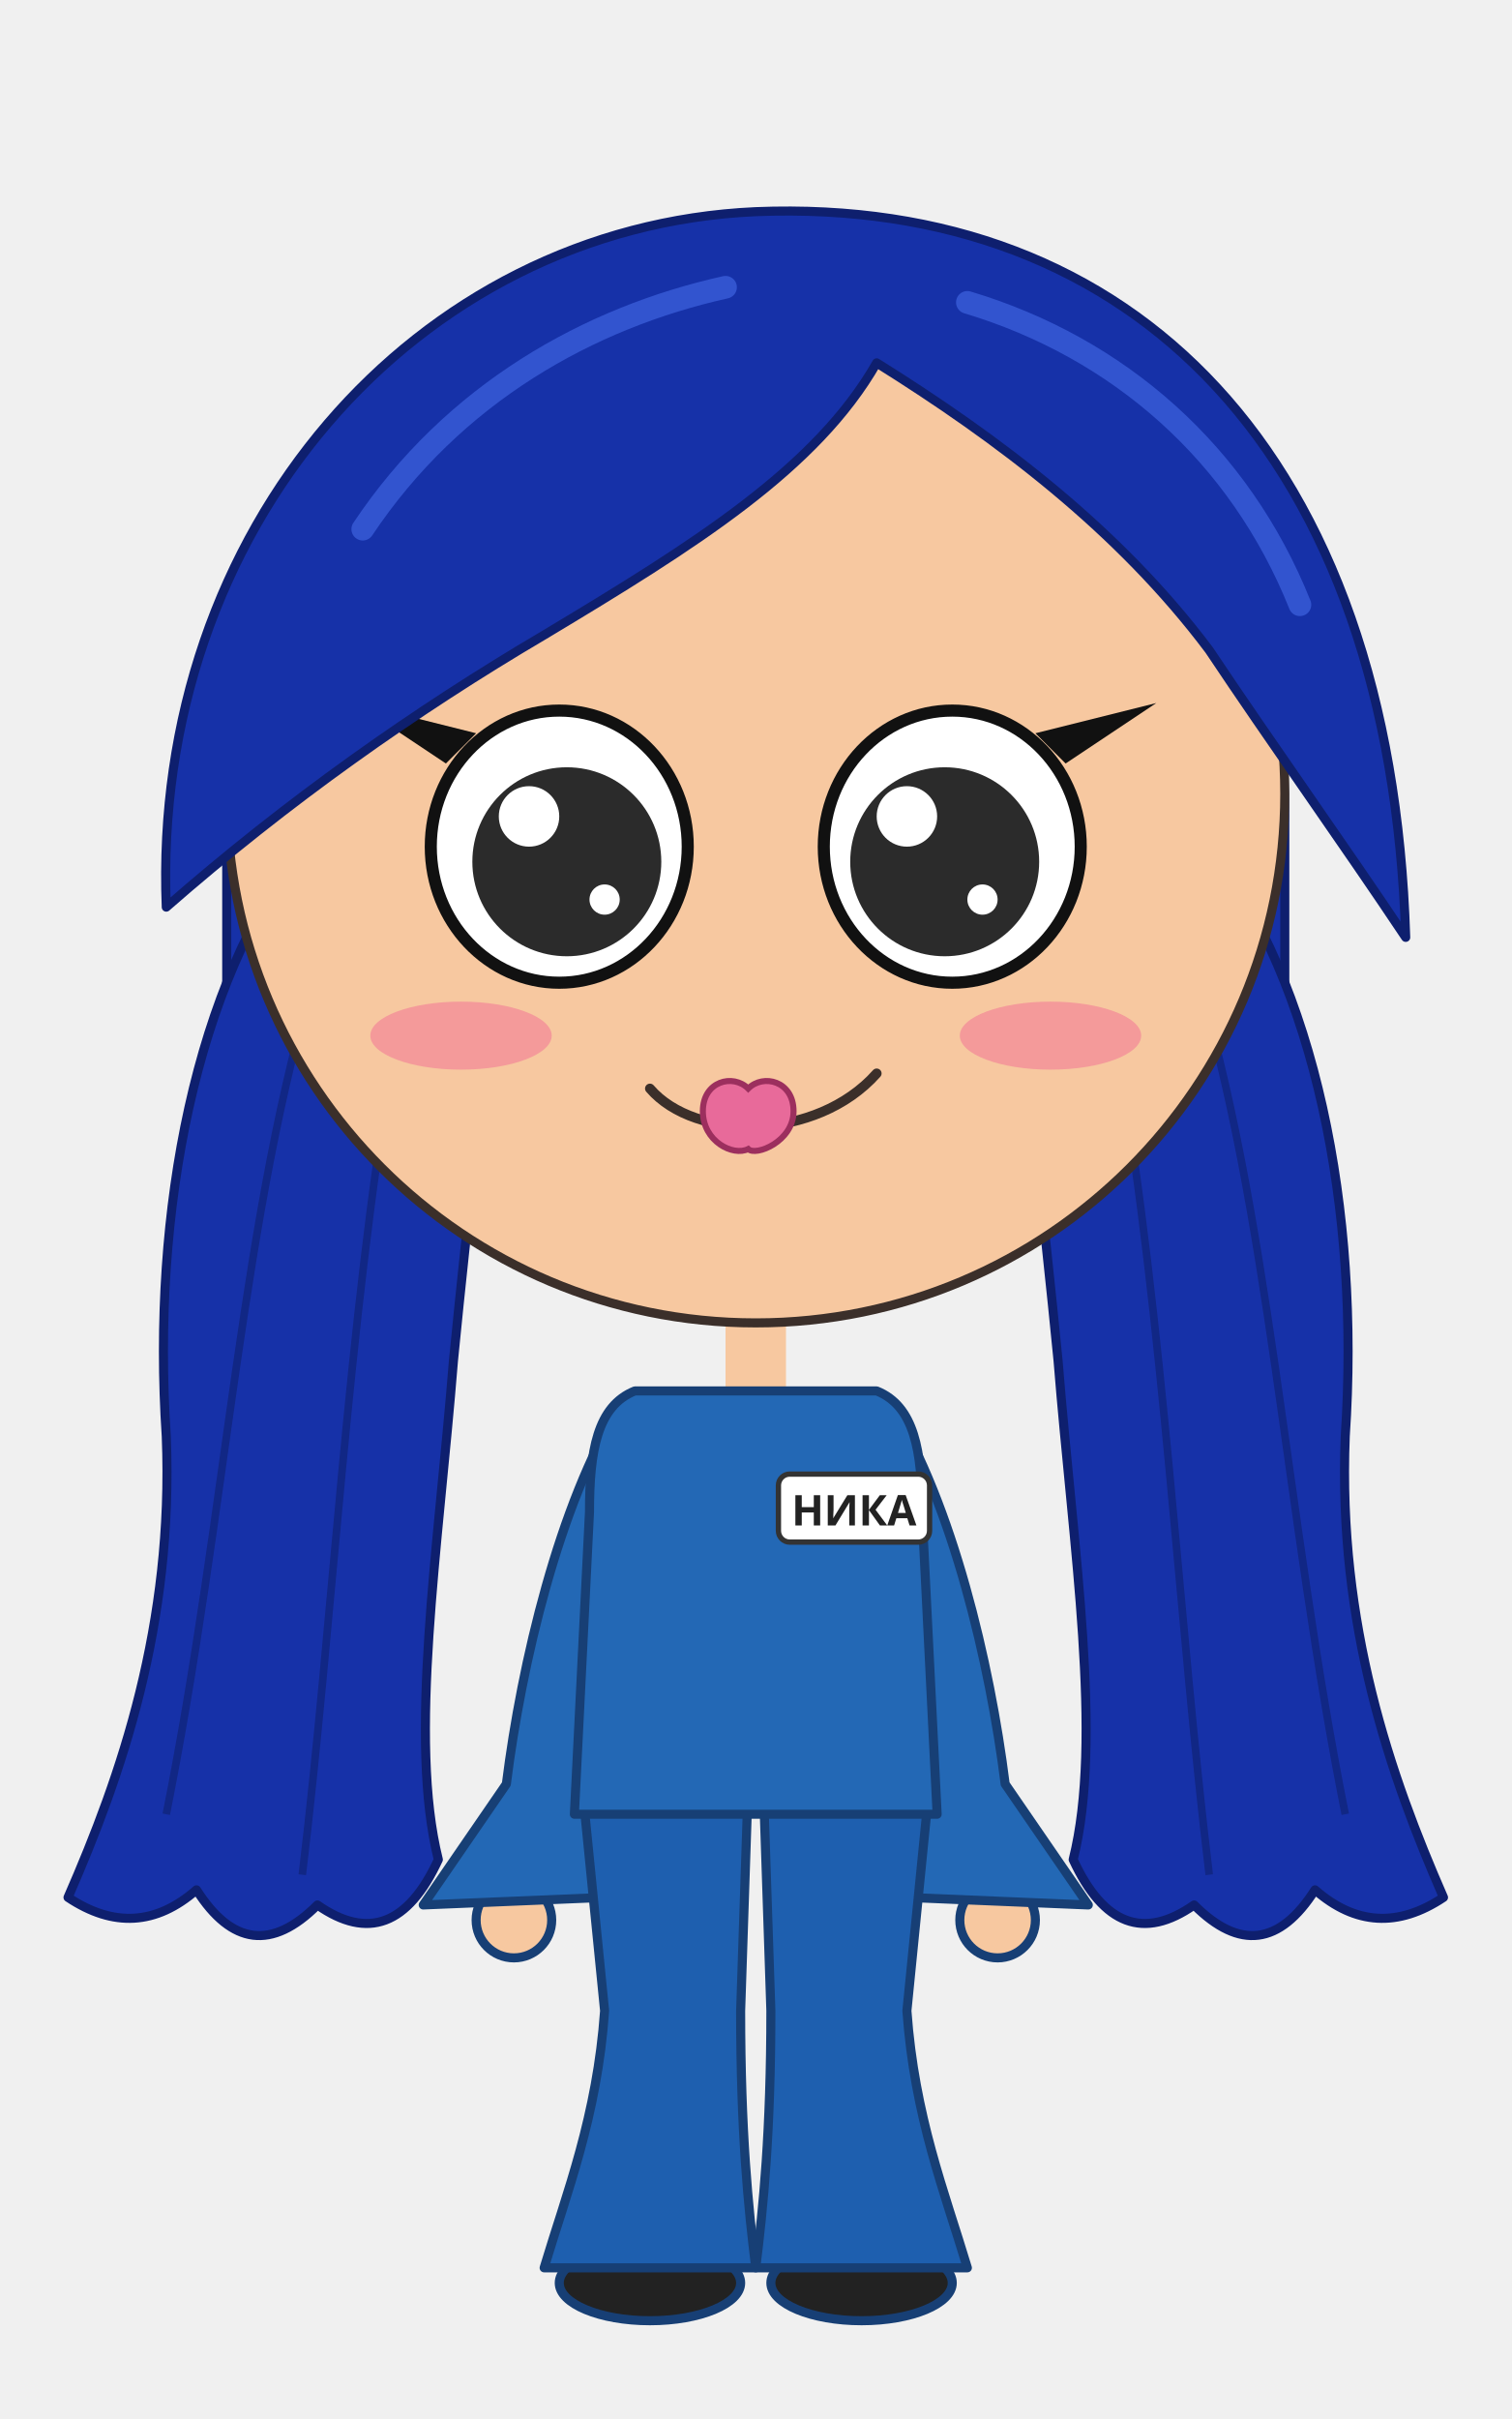
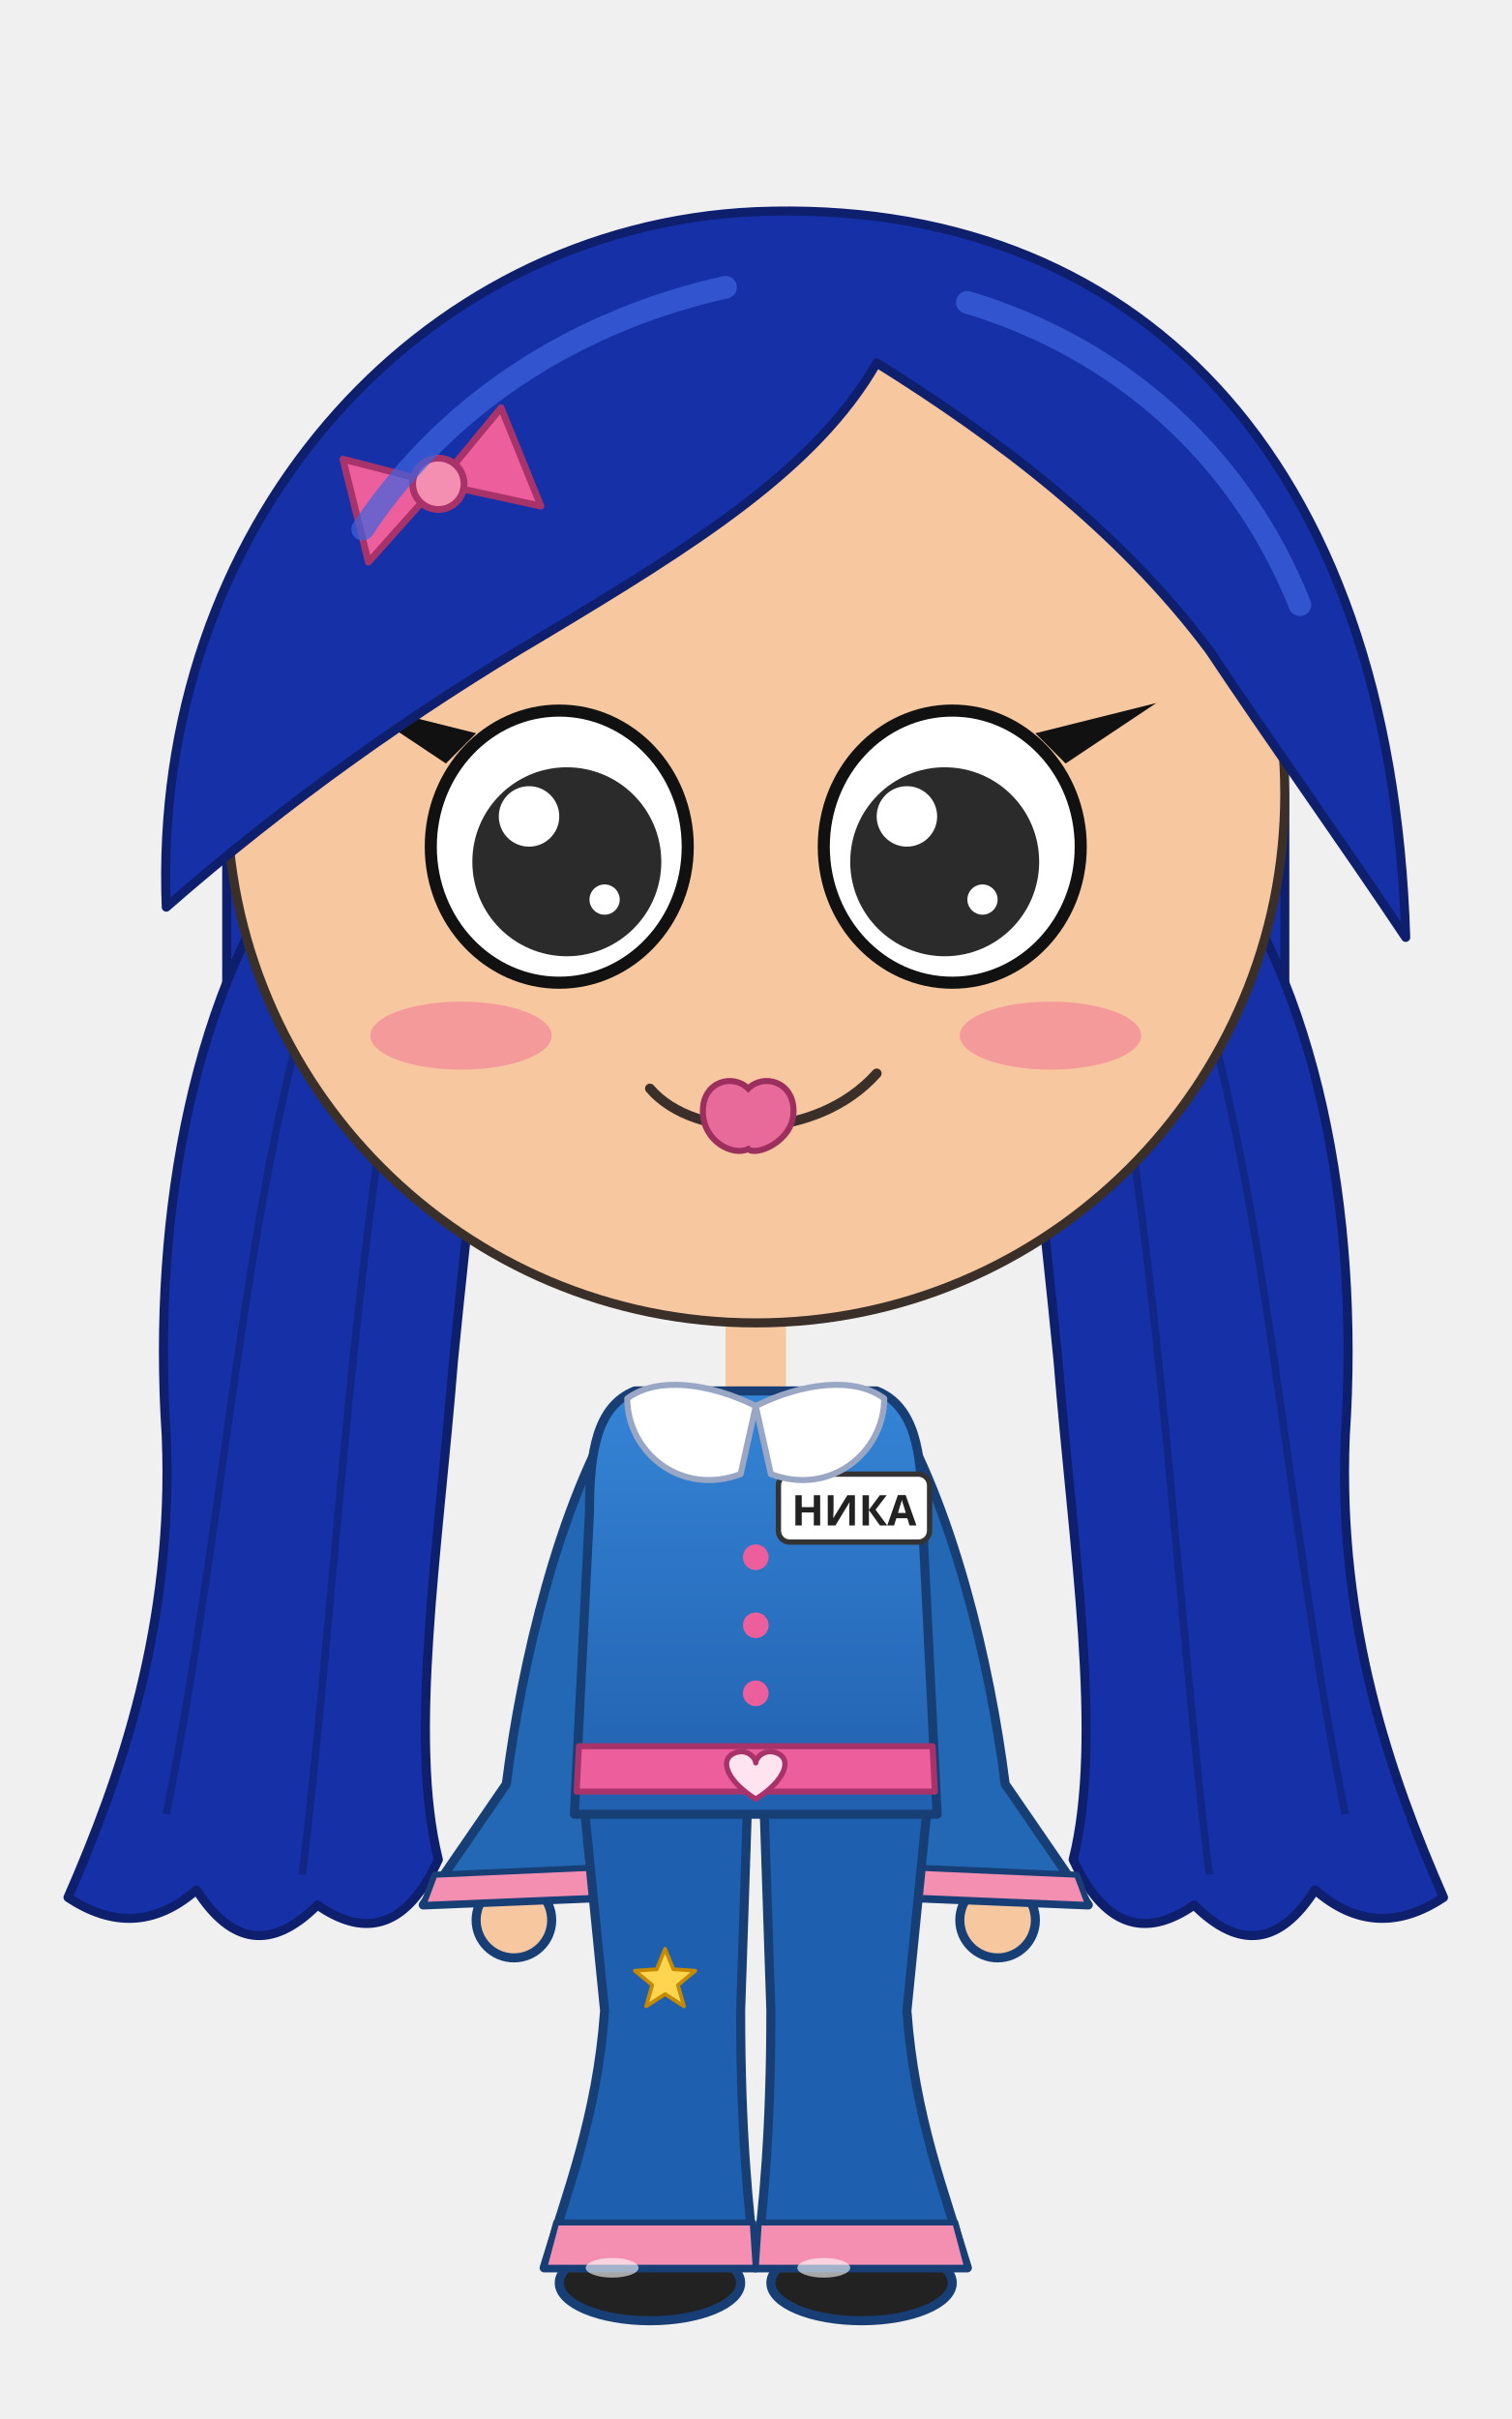
<svg xmlns="http://www.w3.org/2000/svg" viewBox="0 0 200 320" width="400" height="640">
+   <defs>
+     <linearGradient id="suitTop" x1="0" y1="0" x2="0" y2="1">
+       <stop offset="0" stop-color="#3584D6" />
+       <stop offset="1" stop-color="#2160AE" />
+     </linearGradient>
+   </defs>
  <g id="locks" fill="#1631A8" stroke="#0E1F6E" stroke-width="1.2" stroke-linejoin="round">
    <path d="M30,108 C30,60 60,32 100,32 C140,32 170,60 170,108 L170,142 L30,142 Z" />
    <path d="M40,112 C26,130 20,160 22,190 C23,215 16,235 9,251 Q18,257 26,250 Q33,261 42,252 Q52,259 58,246 C54,230 58,205 60,180 C62,160 64,140 68,128 Z" />
    <path d="M160,112 C174,130 180,160 178,190 C177,215 184,235 191,251 Q182,257 174,250 Q167,261 158,252 Q148,259 142,246 C146,230 142,205 140,180 C138,160 136,140 132,128 Z" />
    <path d="M42,128 C32,160 30,200 22,240 M52,140 C46,175 44,215 40,248" fill="none" stroke="#0E1F6E" stroke-width="1" opacity="0.6" />
    <path d="M158,128 C168,160 170,200 178,240 M148,140 C154,175 156,215 160,248" fill="none" stroke="#0E1F6E" stroke-width="1" opacity="0.6" />
  </g>
  <g id="armL" stroke="#173F75" stroke-width="1.2" stroke-linejoin="round">
    <circle cx="68" cy="254" r="5" fill="#F7C8A0" />
    <path fill="#2368B5" d="M82,186 C74,199 69,220 67,236 L56,252 L80,251 L80,238 C82,222 85,206 88,193 Z" />
+     <path d="M57.5,248 L80.2,247 L80,251 L56,252 Z" fill="#F48FB1" stroke="#173F75" stroke-width="0.8" />
  </g>
  <g id="armR" stroke="#173F75" stroke-width="1.2" stroke-linejoin="round">
    <circle cx="132" cy="254" r="5" fill="#F7C8A0" />
    <path fill="#2368B5" d="M118,186 C126,199 131,220 133,236 L144,252 L120,251 L120,238 C118,222 115,206 112,193 Z" />
+     <path d="M142.5,248 L119.8,247 L120,251 L144,252 Z" fill="#F48FB1" stroke="#173F75" stroke-width="0.8" />
  </g>
  <g id="body" stroke="#173F75" stroke-width="1.2" stroke-linejoin="round">
    <ellipse cx="86" cy="302" rx="12" ry="5" fill="#222" />
    <ellipse cx="114" cy="302" rx="12" ry="5" fill="#222" />
    <path fill="#1E5FAF" d="M77,236 L99,236 L98,266 C98,282 99,292 100,300 L72,300 C75,290 79,280 80,266 Z" />
    <path fill="#1E5FAF" d="M123,236 L101,236 L102,266 C102,282 101,292 100,300 L128,300 C125,290 121,280 120,266 Z" />
    <rect x="96" y="170" width="8" height="18" fill="#F7C8A0" stroke="none" />
-     <path fill="#2368B5" d="M84,184 L116,184 C121,186 122,192 122,200 L124,240 L76,240 L78,200 C78,192 79,186 84,184 Z" />
+     <path fill="url(#suitTop)" d="M84,184 L116,184 C121,186 122,192 122,200 L124,240 L76,240 L78,200 C78,192 79,186 84,184 Z" />
    <rect x="103" y="195" width="20" height="9" rx="1.5" fill="#fff" stroke="#333" stroke-width="0.7" />
    <text x="113" y="201.8" font-size="5.6" font-family="sans-serif" font-weight="bold" text-anchor="middle" fill="#222" stroke="none">НИКА</text>
+     <path d="M73.6,294 L99.6,294 L100,300 L72,300 Z" fill="#F48FB1" stroke="#173F75" stroke-width="0.8" />
+     <path d="M126.4,294 L100.4,294 L100,300 L128,300 Z" fill="#F48FB1" stroke="#173F75" stroke-width="0.8" />
+     <path d="M88.0,257.8 L89.1,260.5 L92.0,260.7 L89.7,262.6 L90.5,265.4 L88.0,263.8 L85.5,265.4 L86.3,262.6 L84.0,260.7 L86.9,260.5 Z" fill="#FFD54F" stroke="#C58A00" stroke-width="0.5" />
+     <ellipse cx="81" cy="300" rx="3.5" ry="1.3" fill="#fff" opacity="0.6" stroke="none" />
+     <ellipse cx="109" cy="300" rx="3.5" ry="1.3" fill="#fff" opacity="0.6" stroke="none" />
+     <path d="M100,186 C94,183 87,182 83,185 C83,192 90,198 98,195 Z M100,186 C106,183 113,182 117,185 C117,192 110,198 102,195 Z" fill="#fff" stroke="#9AA7C4" stroke-width="0.8" />
+     <circle cx="100" cy="206" r="1.7" fill="#EC5F9C" stroke="none" />
+     <circle cx="100" cy="215" r="1.7" fill="#EC5F9C" stroke="none" />
+     <circle cx="100" cy="224" r="1.7" fill="#EC5F9C" stroke="none" />
+     <path d="M76.6,231 L123.4,231 L123.7,237 L76.3,237 Z" fill="#EC5F9C" stroke="#A8326A" stroke-width="0.8" />
+     <path d="M100,238 C96,235.5 95,232.5 97.5,231.8 C99,231.4 100,232.6 100,233.2 C100,232.6 101,231.4 102.5,231.8 C105,232.5 104,235.5 100,238 Z" fill="#FFE3EE" stroke="#A8326A" stroke-width="0.7" />
  </g>
  <g id="head">
    <circle cx="100" cy="105" r="70" fill="#F7C8A0" stroke="#3B2F2A" stroke-width="1.2" />
    <g id="blush" fill="#F06292" opacity="0.45">
      <ellipse cx="61" cy="137" rx="12" ry="4.5" />
      <ellipse cx="139" cy="137" rx="12" ry="4.5" />
    </g>
    <g id="eyes">
      <g id="eyeL">
        <path d="M59,101 L47,93 L63,97 Z" fill="#111" />
        <ellipse cx="74" cy="112" rx="17" ry="18" fill="#fff" stroke="#111" stroke-width="1.6" />
        <circle cx="75" cy="114" r="12.5" fill="#2B2B2B" />
        <circle cx="70" cy="108" r="4" fill="#fff" />
        <circle cx="80" cy="119" r="2" fill="#fff" />
      </g>
      <g id="eyeR">
        <path d="M141,101 L153,93 L137,97 Z" fill="#111" />
        <ellipse cx="126" cy="112" rx="17" ry="18" fill="#fff" stroke="#111" stroke-width="1.6" />
        <circle cx="125" cy="114" r="12.5" fill="#2B2B2B" />
        <circle cx="120" cy="108" r="4" fill="#fff" />
        <circle cx="130" cy="119" r="2" fill="#fff" />
      </g>
    </g>
    <g id="mouth">
      <path d="M86,144 C92,151 108,151 116,142" fill="none" stroke="#3B2F2A" stroke-width="1.3" stroke-linecap="round" />
      <path d="M93,147 C93,143 97,142 99,144 C101,142 105,143 105,147 C105,151 100,153 99,152 C97,153 93,151 93,147 Z" fill="#E86A9A" stroke="#9C2F5E" stroke-width="0.8" />
    </g>
    <path id="hair" fill="#1631A8" stroke="#0E1F6E" stroke-width="1.2" stroke-linejoin="round" d="M22,120 C20,70 55,30 100,28 C150,26 184,60 186,124 C178,112 168,98 160,86 C148,70 132,58 116,48 C108,62 92,72 72,84 C55,94 38,106 22,120 Z" />
+     <g id="bow" transform="rotate(-18 58 64)">
+       <path d="M58,64 L47,57 L46,71 Z M58,64 L69,57 L70,71 Z" fill="#EC5F9C" stroke="#A8326A" stroke-width="0.9" stroke-linejoin="round" />
+       <circle cx="58" cy="64" r="3.4" fill="#F48FB1" stroke="#A8326A" stroke-width="0.9" />
+     </g>
    <g id="shine" fill="none" stroke="#3D63E0" stroke-width="3" stroke-linecap="round" opacity="0.7">
      <path d="M48,70 C60,52 78,42 96,38" />
      <path d="M128,40 C148,46 164,60 172,80" />
    </g>
  </g>
</svg>
